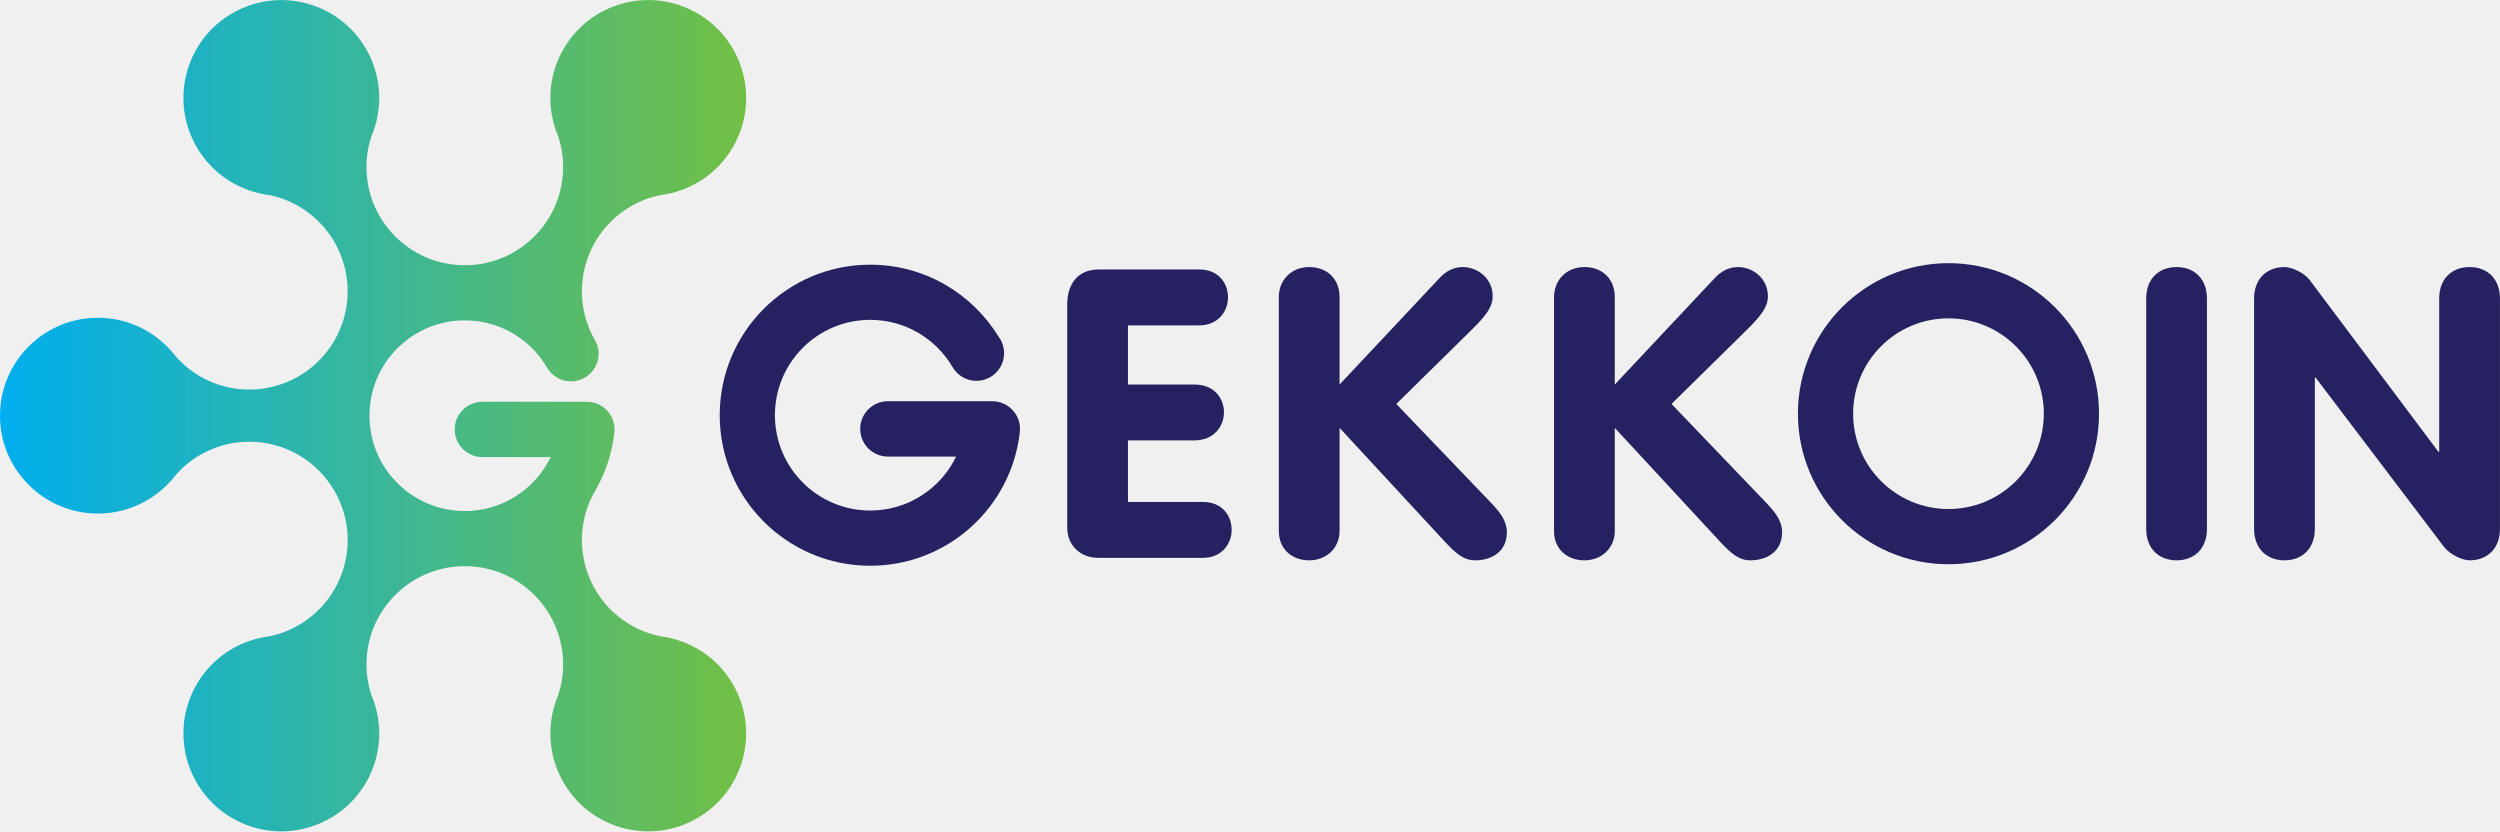
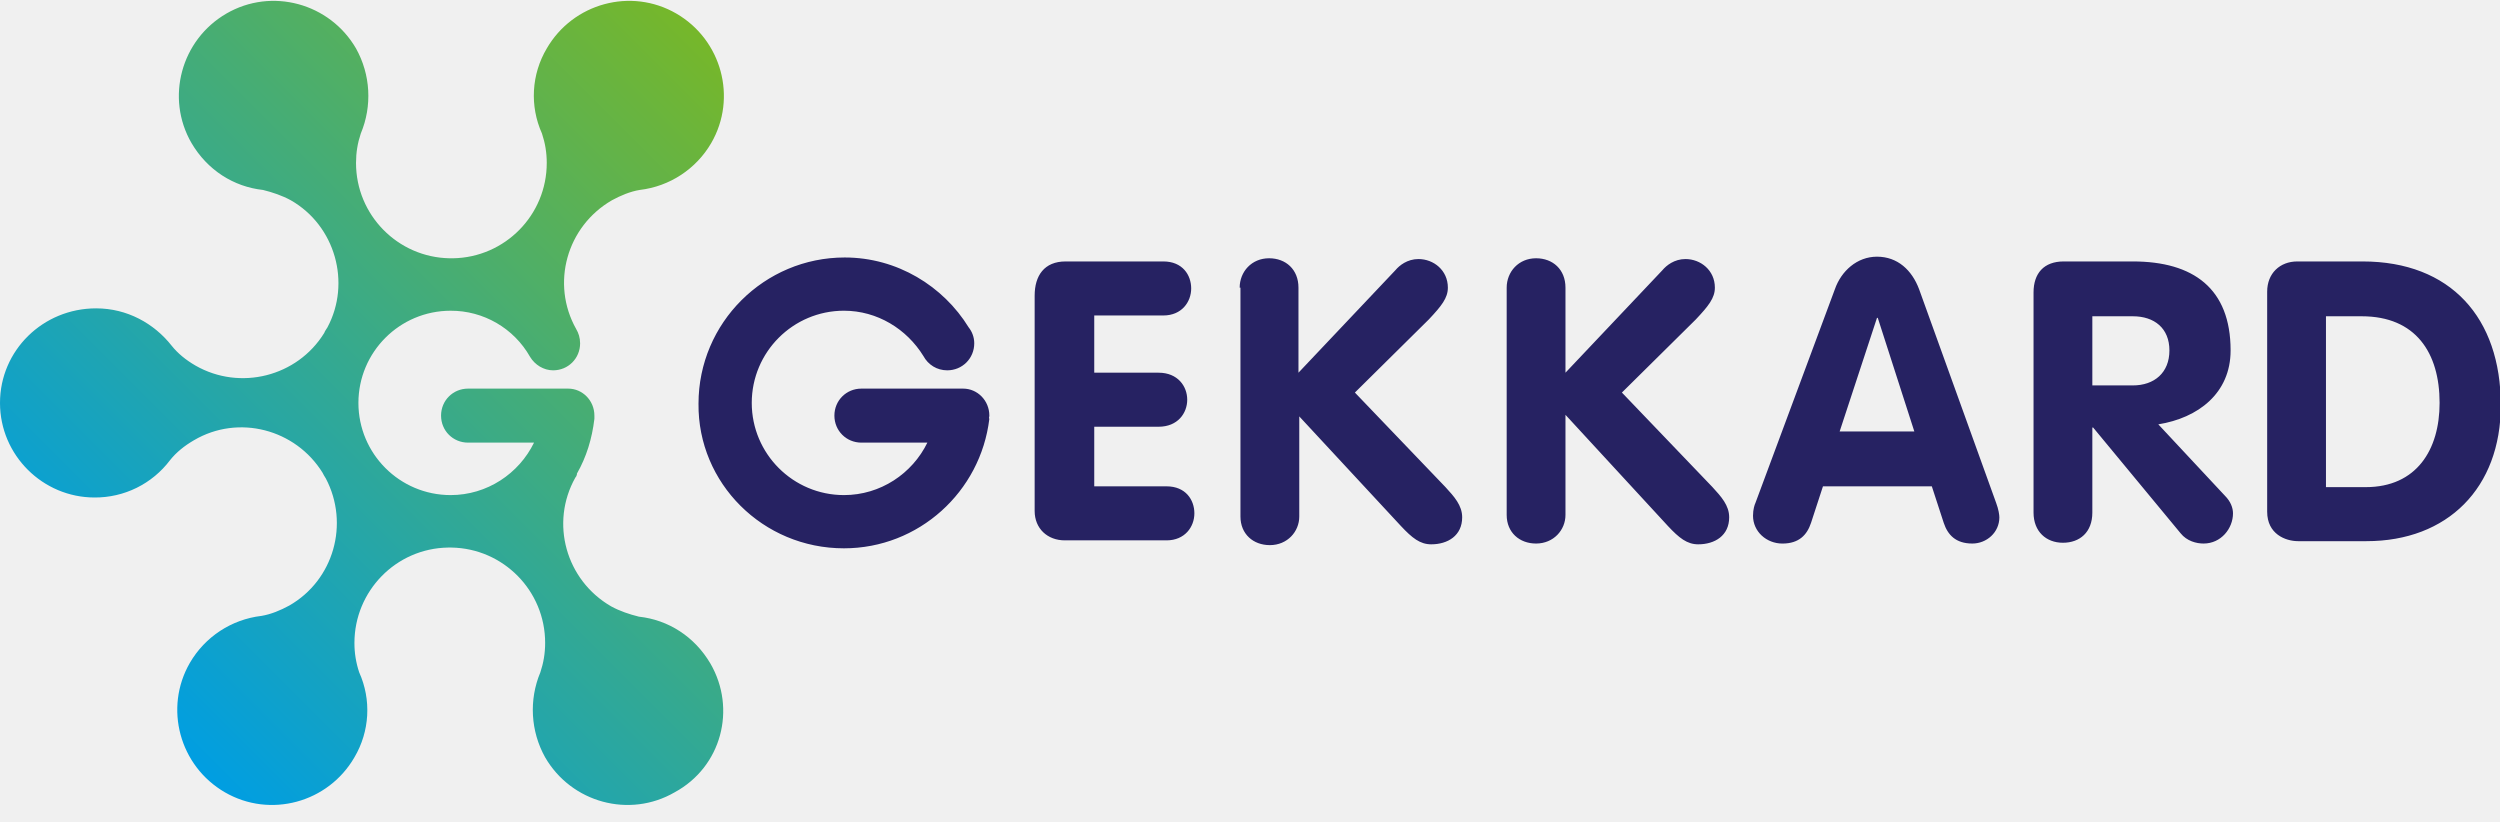
- <svg xmlns="http://www.w3.org/2000/svg" version="1.1" id="Layer_1" x="0px" y="0px" width="105.466px" height="35.07px" viewBox="0 0 105.466 35.07" enable-background="new 0 0 105.466 35.07" xml:space="preserve">
-   <g>
-     <g>
-       <path fill="#262262" d="M45.021,12.855c0-0.854,0.427-1.487,1.333-1.487h4.238c0.82,0,1.213,0.581,1.213,1.179    c0,0.581-0.41,1.179-1.213,1.179h-3.007v2.495h2.802c0.838,0,1.248,0.581,1.248,1.179c0,0.581-0.427,1.179-1.248,1.179h-2.802    v2.597h3.161c0.82,0,1.213,0.582,1.213,1.179c0,0.581-0.411,1.179-1.213,1.179h-4.408c-0.752,0-1.316-0.512-1.316-1.281V12.855z" />
-       <path fill="#262262" d="M53.949,12.531c0-0.701,0.512-1.265,1.281-1.265c0.735,0,1.281,0.479,1.281,1.265v3.691l4.204-4.477    c0.188-0.205,0.512-0.479,0.991-0.479c0.649,0,1.265,0.496,1.265,1.23c0,0.445-0.273,0.804-0.837,1.367l-3.229,3.179l3.947,4.118    c0.393,0.411,0.718,0.786,0.718,1.299c0,0.803-0.633,1.179-1.333,1.179c-0.496,0-0.821-0.291-1.299-0.803l-4.426-4.784v4.357    c0,0.667-0.512,1.23-1.281,1.23c-0.735,0-1.281-0.479-1.281-1.23V12.531z" />
-       <path fill="#262262" d="M65.559,12.531c0-0.701,0.512-1.265,1.282-1.265c0.735,0,1.281,0.479,1.281,1.265v3.691l4.204-4.477    c0.188-0.205,0.513-0.479,0.991-0.479c0.65,0,1.265,0.496,1.265,1.23c0,0.445-0.274,0.804-0.838,1.367l-3.229,3.179l3.948,4.118    c0.393,0.411,0.717,0.786,0.717,1.299c0,0.803-0.632,1.179-1.333,1.179c-0.496,0-0.821-0.291-1.299-0.803l-4.426-4.784v4.357    c0,0.667-0.512,1.23-1.281,1.23c-0.735,0-1.282-0.479-1.282-1.23V12.531z" />
-       <path fill="#262262" d="M90.54,12.599c0-0.854,0.546-1.333,1.282-1.333c0.734,0,1.281,0.479,1.281,1.333v9.706    c0,0.854-0.547,1.333-1.281,1.333c-0.735,0-1.282-0.479-1.282-1.333V12.599z" />
-       <path fill="#262262" d="M95.092,12.599c0-0.854,0.547-1.333,1.282-1.333c0.325,0,0.854,0.256,1.076,0.564l5.417,7.228h0.034    v-6.459c0-0.854,0.547-1.333,1.281-1.333c0.735,0,1.282,0.479,1.282,1.333v9.706c0,0.854-0.547,1.333-1.282,1.333    c-0.324,0-0.837-0.256-1.076-0.564l-5.417-7.143h-0.034v6.374c0,0.854-0.547,1.333-1.281,1.333c-0.735,0-1.282-0.479-1.282-1.333    V12.599z" />
-       <path fill="#262262" d="M43.03,18.094c0-0.641-0.516-1.161-1.156-1.167v-0.001h-4.418l0,0l0,0c-0.645,0-1.167,0.523-1.167,1.168    c0,0.645,0.523,1.167,1.167,1.167l0,0l0,0h2.88c-0.65,1.346-2.027,2.276-3.623,2.276c-2.222,0-4.022-1.801-4.022-4.022    c0-2.221,1.8-4.022,4.022-4.022c1.465,0,2.746,0.784,3.449,1.955c0.197,0.367,0.584,0.618,1.03,0.618    c0.645,0,1.167-0.523,1.167-1.167c0-0.266-0.09-0.509-0.239-0.706c-1.118-1.815-3.119-3.027-5.407-3.027    c-3.508,0-6.351,2.843-6.351,6.35c0,3.507,2.843,6.351,6.351,6.351c3.266,0,5.956-2.466,6.31-5.638    C43.028,18.183,43.03,18.138,43.03,18.094z" />
-       <path fill="#262262" d="M82.199,11.102c-3.507,0-6.351,2.843-6.351,6.35c0,3.508,2.843,6.351,6.351,6.351s6.351-2.843,6.351-6.351    C88.549,13.944,85.706,11.102,82.199,11.102z M82.199,21.474c-2.221,0-4.022-1.801-4.022-4.022c0-2.221,1.801-4.022,4.022-4.022    s4.022,1.801,4.022,4.022C86.221,19.673,84.42,21.474,82.199,21.474z" />
-     </g>
-     <linearGradient id="SVGID_1_" gradientUnits="userSpaceOnUse" x1="0" y1="17.535" x2="31.477" y2="17.535">
-       <stop offset="0" style="stop-color:#00AEEF" />
-       <stop offset="1" style="stop-color:#72BF44" />
+ <svg xmlns="http://www.w3.org/2000/svg" class="header-logo-svg" width="100%" viewBox="0 0 137 45" fill="none" alt="Gekkard Home page">
+   <g clip-path="url(#clip0)">
+     <path d="M38.931 36.363c-.87-1.48-2.308-2.395-3.919-2.57-.523-.13-1.045-.304-1.524-.566-2.482-1.437-3.353-4.572-1.96-7.054a.33.33 0 00.087-.174v-.044c.523-.914.828-1.916.958-3.005v-.087-.087c0-.827-.653-1.48-1.437-1.48H25.65c-.827 0-1.48.653-1.48 1.48 0 .828.653 1.48 1.48 1.48h3.615c-.828 1.699-2.57 2.875-4.573 2.875a5.055 5.055 0 01-5.051-5.052 5.055 5.055 0 015.051-5.051 4.98 4.98 0 014.355 2.526c.261.435.74.74 1.263.74.827 0 1.48-.653 1.48-1.48 0-.306-.087-.567-.217-.785-1.394-2.482-.523-5.617 1.96-7.054.479-.261 1.001-.48 1.524-.566a5.24 5.24 0 003.919-2.57c1.437-2.482.566-5.66-1.916-7.098-2.482-1.437-5.661-.566-7.098 1.916a5.061 5.061 0 00-.262 4.66c.174.522.262 1.045.262 1.611a5.223 5.223 0 01-5.139 5.226h-.174a5.223 5.223 0 01-5.139-5.226c0-.566.087-1.089.261-1.611a5.335 5.335 0 00-.26-4.66C18.071.175 14.892-.696 12.41.741 9.929 2.178 9.058 5.357 10.495 7.84c.87 1.48 2.308 2.395 3.92 2.57.522.13 1.044.304 1.523.566 2.439 1.393 3.31 4.529 2.004 6.967-.044.087-.131.174-.175.305-1.48 2.395-4.616 3.18-7.054 1.786-.523-.305-.958-.654-1.307-1.09-.958-1.218-2.438-2.046-4.137-2.046C2.352 16.897 0 19.205 0 22.08c0 2.874 2.352 5.183 5.182 5.183a5.136 5.136 0 004.137-2.047c.349-.436.784-.784 1.307-1.089 2.438-1.437 5.574-.61 7.054 1.785.044.088.087.175.174.305 1.307 2.482.436 5.574-2.003 6.968-.479.261-1.001.479-1.524.566a5.24 5.24 0 00-3.92 2.57c-1.436 2.481-.565 5.66 1.917 7.097 2.482 1.438 5.661.567 7.098-1.916a5.061 5.061 0 00.261-4.66 4.998 4.998 0 01-.26-1.61c0-2.831 2.264-5.183 5.138-5.226h.174a5.223 5.223 0 015.139 5.226c0 .566-.088 1.088-.262 1.61a5.335 5.335 0 00.262 4.66c1.437 2.483 4.616 3.354 7.098 1.916 2.569-1.393 3.396-4.572 1.96-7.054z" fill="url(#paint0_linear)" />
+     <path id="Gekkard-text" fill="#262262" d="M56.699 16.2c0-1.089.522-1.873 1.698-1.873h5.356c1.045 0 1.524.74 1.524 1.48 0 .741-.522 1.481-1.524 1.481h-3.788v3.136h3.527c1.045 0 1.568.74 1.568 1.48s-.523 1.481-1.568 1.481h-3.527v3.266h3.962c1.046 0 1.525.74 1.525 1.48 0 .741-.523 1.481-1.524 1.481h-5.575c-.958 0-1.654-.653-1.654-1.611V16.2zM67.934 15.764c0-.87.653-1.611 1.611-1.611.915 0 1.611.61 1.611 1.611v4.66l5.313-5.618c.218-.261.653-.61 1.263-.61.827 0 1.611.61 1.611 1.568 0 .566-.348 1.002-1.045 1.742l-4.05 4.006 4.965 5.183c.479.522.914 1.001.914 1.654 0 1.002-.784 1.48-1.698 1.48-.61 0-1.045-.348-1.655-1l-5.574-6.01v5.487c0 .827-.653 1.567-1.611 1.567-.915 0-1.612-.61-1.612-1.567V15.764h-.043zM82.566 15.764c0-.87.653-1.611 1.611-1.611.914 0 1.611.61 1.611 1.611v4.66l5.313-5.618c.218-.261.653-.61 1.263-.61.827 0 1.611.61 1.611 1.568 0 .566-.348 1.002-1.045 1.742l-4.05 4.006 4.965 5.183c.479.522.914 1.001.914 1.654 0 1.002-.784 1.48-1.698 1.48-.61 0-1.045-.348-1.655-1l-5.618-6.097v5.487c0 .827-.653 1.567-1.611 1.567-.914 0-1.611-.61-1.611-1.567V15.764zM54.216 22.776c0-.828-.653-1.48-1.437-1.48h-5.574c-.827 0-1.48.652-1.48 1.48 0 .827.653 1.48 1.48 1.48h3.615c-.828 1.699-2.57 2.875-4.573 2.875a5.055 5.055 0 01-5.051-5.052 5.055 5.055 0 015.051-5.052c1.83 0 3.44 1.002 4.355 2.483.261.479.74.784 1.306.784.828 0 1.481-.654 1.481-1.481 0-.348-.13-.653-.305-.871-1.393-2.264-3.92-3.832-6.793-3.832-4.398 0-8.013 3.57-8.013 8.013-.043 4.354 3.527 7.925 7.97 7.925 4.093 0 7.49-3.092 7.968-7.098-.043-.044 0-.087 0-.174zM100.551 15.851c.348-1.001 1.219-1.785 2.308-1.785 1.132 0 1.916.74 2.308 1.785l4.224 11.715c.131.348.174.653.174.784 0 .827-.697 1.436-1.481 1.436-.914 0-1.349-.479-1.567-1.132l-.653-2.003h-5.966l-.654 2.003c-.217.654-.653 1.133-1.567 1.133-.871 0-1.612-.654-1.612-1.525 0-.348.088-.61.131-.696l4.355-11.715zm.261 7.795h4.094l-2.004-6.227h-.043l-2.047 6.227zM111.438 16.026c0-1.046.566-1.699 1.654-1.699h3.789c3.31 0 5.356 1.48 5.356 4.877 0 2.352-1.785 3.702-3.962 4.05l3.658 3.92c.304.305.435.653.435.958 0 .827-.653 1.654-1.611 1.654-.392 0-.915-.13-1.263-.566l-4.79-5.791h-.044v4.66c0 1.088-.697 1.654-1.611 1.654-.915 0-1.611-.61-1.611-1.655V16.025zm3.222 5.095h2.221c1.176 0 2.003-.697 2.003-1.916 0-1.22-.827-1.873-2.003-1.873h-2.221v3.788zM124.241 15.982c0-1.002.696-1.655 1.654-1.655h3.571c4.834 0 7.578 3.092 7.578 7.882 0 4.53-2.918 7.447-7.36 7.447h-3.745c-.697 0-1.698-.392-1.698-1.611V15.982zm3.222 10.713h2.177c2.788 0 4.05-2.047 4.05-4.616 0-2.744-1.306-4.747-4.267-4.747h-1.96v9.363z" />
+   </g>
+   <defs>
+     <linearGradient id="paint0_linear" x1="7.703" y1="39.081" x2="41.691" y2="5.092" gradientUnits="userSpaceOnUse">
+       <stop stop-color="#009EE2" />
+       <stop offset="1" stop-color="#76B72A" />
    </linearGradient>
-     <path fill="url(#SVGID_1_)" d="M30.924,28.875c-0.678-1.174-1.846-1.889-3.096-2.036c-0.413-0.089-0.82-0.241-1.206-0.464   c-1.96-1.131-2.646-3.621-1.558-5.594c0.028-0.045,0.054-0.092,0.081-0.139c0.004-0.006,0.008-0.012,0.012-0.018l-0.001-0.001   c0.399-0.716,0.665-1.517,0.761-2.37c0.001-0.009,0.002-0.017,0.003-0.026c0.001-0.016,0.004-0.031,0.006-0.047h-0.003   c0.001-0.021,0.003-0.042,0.003-0.064c0-0.641-0.517-1.161-1.156-1.167v0h-4.419v0c0,0-0.001,0-0.001,0   c-0.645,0-1.167,0.522-1.167,1.167c0,0.644,0.522,1.167,1.167,1.167c0,0,0.001,0,0.001,0l0,0h2.88   c-0.65,1.347-2.028,2.275-3.623,2.275c-2.221,0-4.022-1.8-4.022-4.021c0-2.222,1.801-4.022,4.022-4.022   c1.482,0,2.775,0.802,3.473,1.995c0.203,0.345,0.577,0.578,1.006,0.578c0.645,0,1.167-0.523,1.167-1.168   c0-0.232-0.071-0.445-0.188-0.626c-1.09-1.973-0.404-4.463,1.556-5.596c0.385-0.222,0.792-0.375,1.205-0.463   c1.251-0.147,2.418-0.862,3.097-2.037c1.14-1.975,0.464-4.501-1.512-5.641c-1.975-1.141-4.5-0.464-5.641,1.512   c-0.678,1.174-0.713,2.543-0.216,3.7c0.13,0.401,0.201,0.83,0.201,1.274c0,2.269-1.821,4.11-4.08,4.146   c-0.022,0-0.045-0.002-0.068-0.002c-0.026,0-0.052,0.001-0.078,0.002c-2.255-0.042-4.07-1.881-4.07-4.146   c0-0.445,0.071-0.873,0.201-1.274c0.498-1.157,0.462-2.526-0.216-3.7c-1.14-1.976-3.666-2.652-5.641-1.512   C7.829,1.694,7.152,4.22,8.292,6.195c0.678,1.175,1.846,1.89,3.096,2.037c0.413,0.088,0.819,0.241,1.204,0.463   c1.944,1.123,2.635,3.58,1.585,5.545c-0.045,0.074-0.088,0.149-0.13,0.225c-1.173,1.902-3.654,2.539-5.603,1.414   c-0.402-0.232-0.748-0.524-1.039-0.855c-0.755-0.983-1.942-1.619-3.277-1.619C1.849,13.406,0,15.255,0,17.536   s1.849,4.129,4.129,4.129c1.336,0,2.524-0.635,3.278-1.619c0.291-0.331,0.636-0.623,1.038-0.855   c1.949-1.125,4.429-0.489,5.602,1.414c0.042,0.076,0.085,0.152,0.131,0.226c1.05,1.965,0.359,4.423-1.585,5.545   c-0.385,0.223-0.792,0.375-1.205,0.464c-1.25,0.147-2.417,0.862-3.095,2.037c-1.141,1.976-0.464,4.5,1.511,5.641   c1.976,1.14,4.5,0.463,5.641-1.512c0.678-1.174,0.714-2.543,0.216-3.7c-0.129-0.402-0.201-0.831-0.201-1.275   c0-2.265,1.815-4.104,4.07-4.146c0.026,0,0.051,0.002,0.078,0.002c0.027,0,0.054-0.001,0.081-0.002   c2.253,0.043,4.067,1.883,4.067,4.146c0,0.445-0.071,0.874-0.201,1.275c-0.498,1.156-0.462,2.525,0.216,3.7   c1.14,1.975,3.666,2.652,5.641,1.512C31.388,33.376,32.064,30.851,30.924,28.875z" />
-   </g>
+     <clipPath id="clip0">
+       <path fill="#fff" d="M0 0h137v44.157H0z" />
+     </clipPath>
+   </defs>
</svg>
